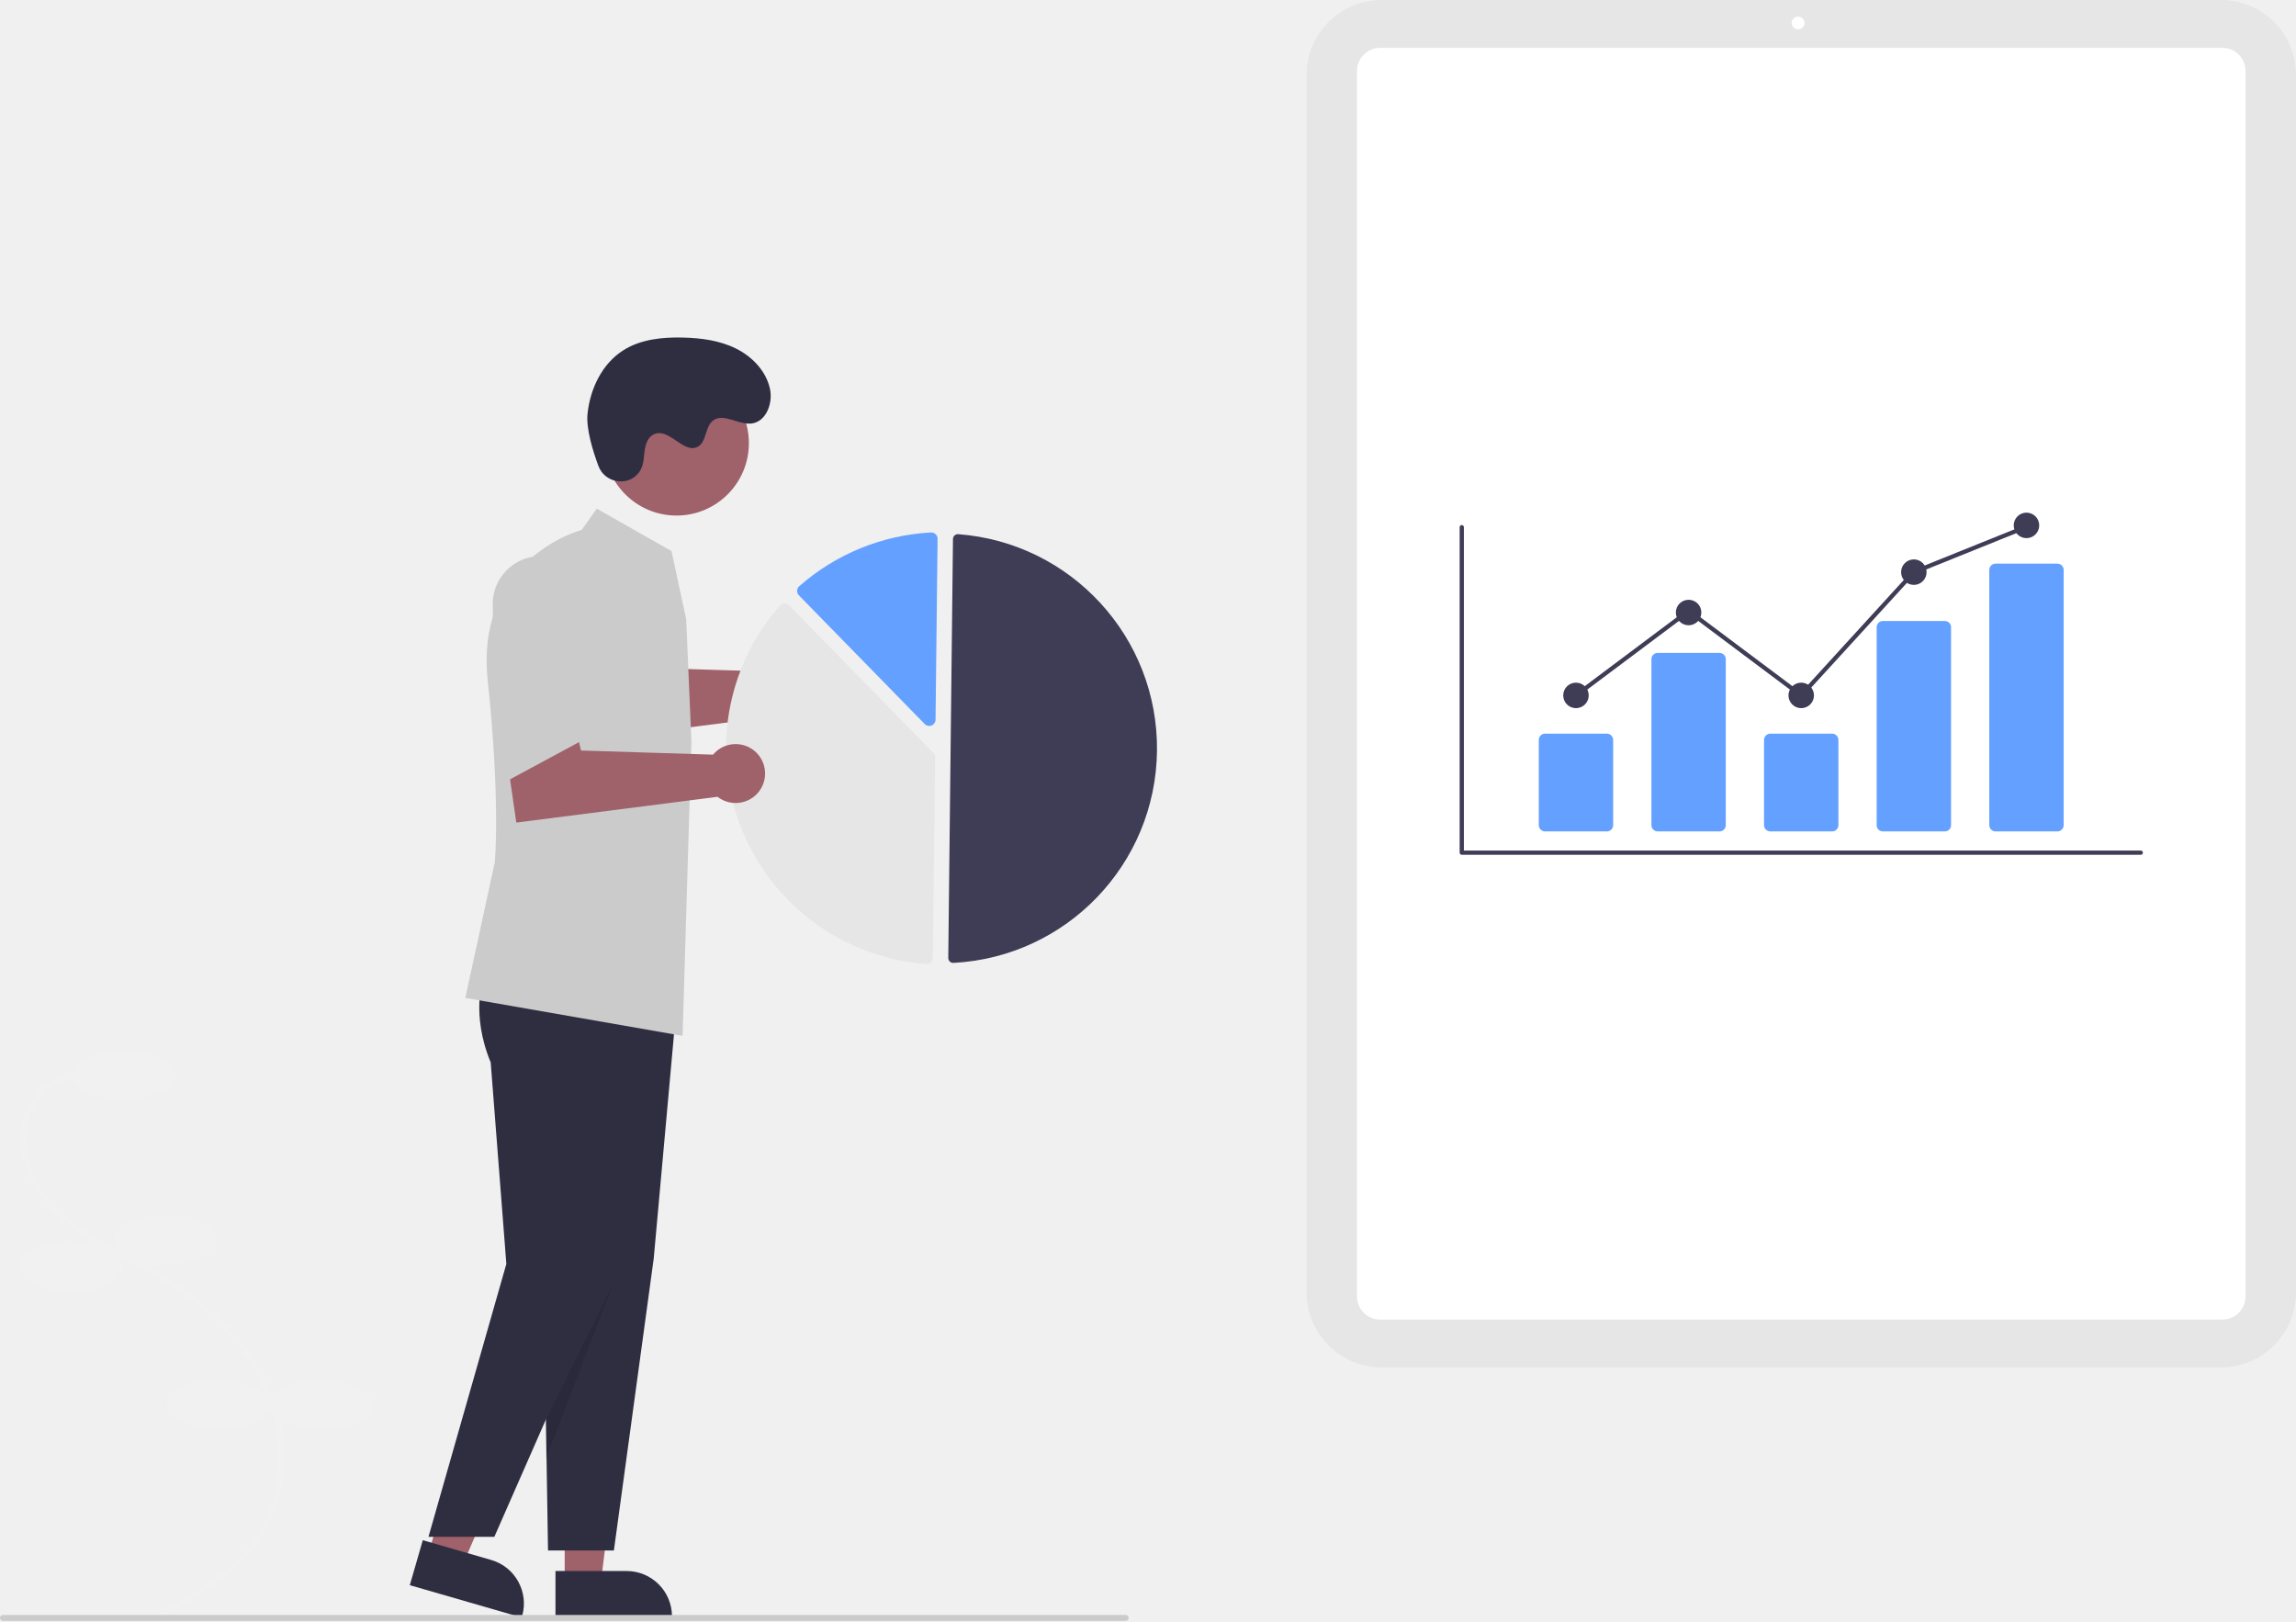
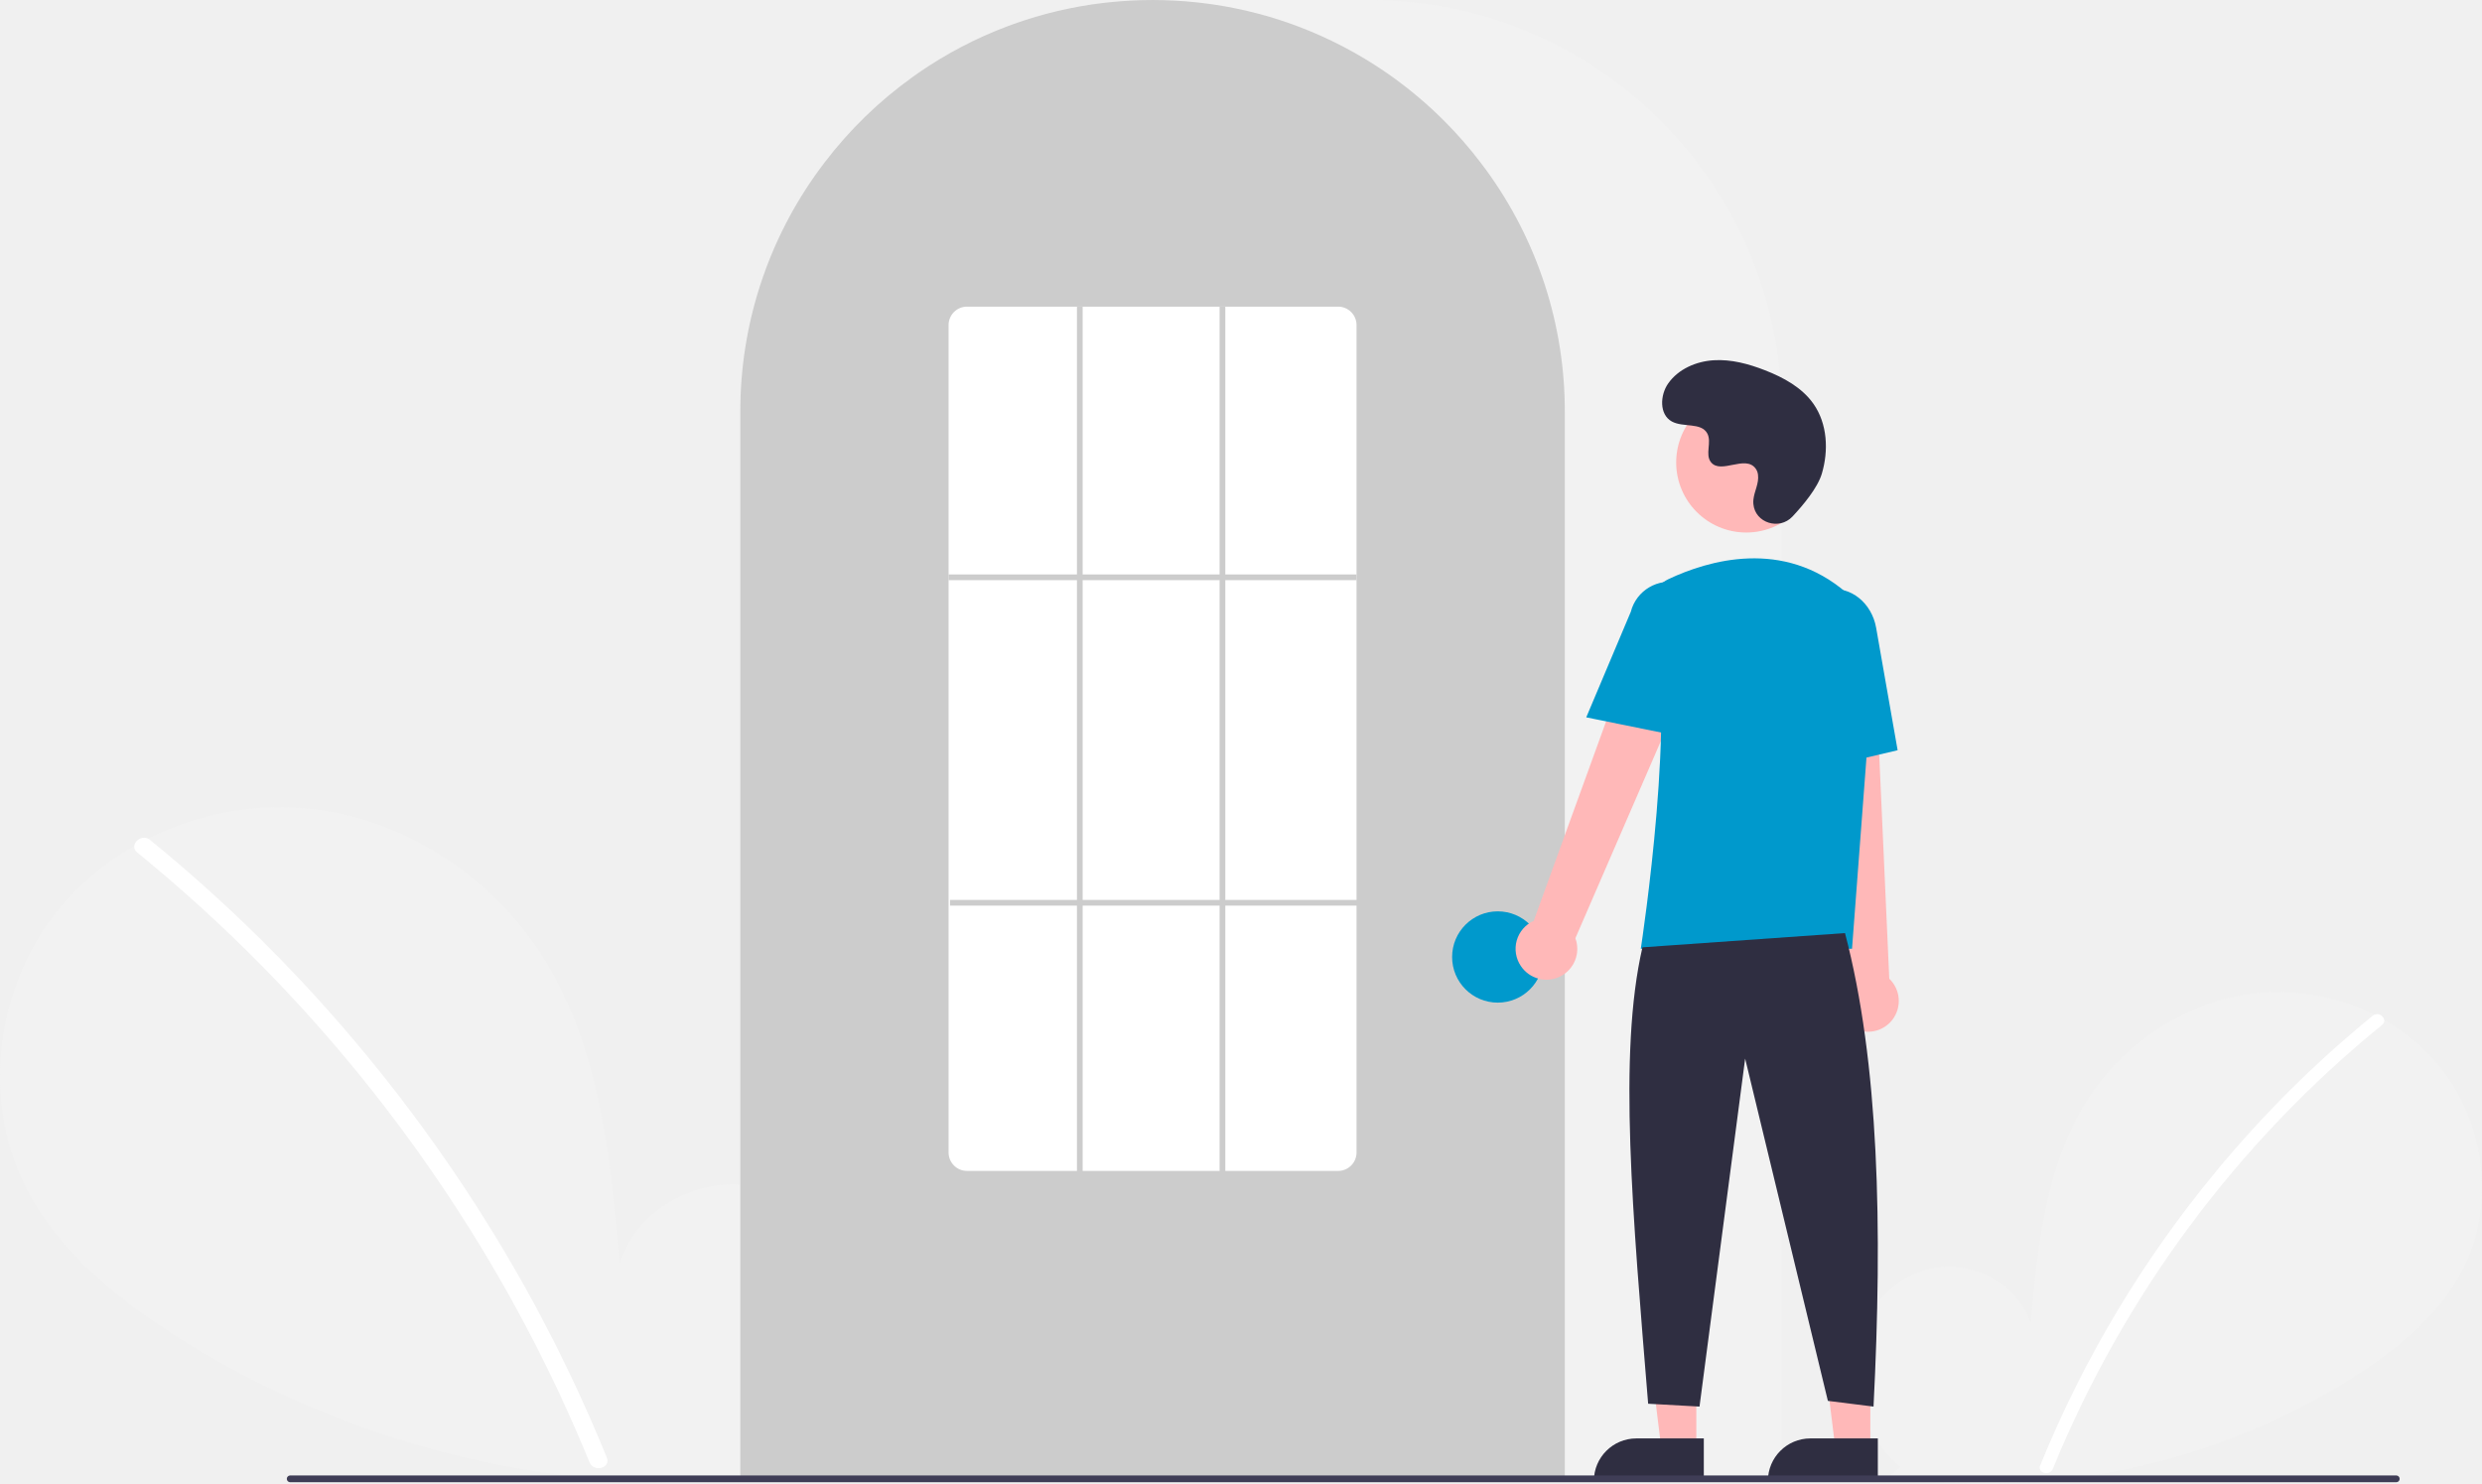
- <svg xmlns="http://www.w3.org/2000/svg" data-name="Layer 1" width="779.135" height="550.241" viewBox="0 0 779.135 550.241">
-   <path d="M262.716,725.12l-.951-1.759c12.753-6.897,28.626-15.481,36.916-29.567,8.172-13.886,8.356-32.743.479-49.211-6.704-14.016-19.018-26.572-35.611-36.313-3.273-1.921-6.709-3.742-10.031-5.503-8.031-4.256-16.336-8.658-23.184-14.903-9.432-8.601-16.568-23.035-11.249-35.891a23.856,23.856,0,0,1,20.677-14.467l.113,1.997a21.861,21.861,0,0,0-18.948,13.248c-4.943,11.947,1.839,25.505,10.754,33.636,6.661,6.074,14.852,10.415,22.773,14.613,3.342,1.771,6.797,3.603,10.108,5.546,16.938,9.943,29.526,22.798,36.403,37.174,8.16,17.061,7.946,36.637-.559,51.089C291.832,709.375,275.688,718.106,262.716,725.12Z" transform="translate(-210.4325 -174.8796)" fill="#f1f1f1" />
-   <ellipse cx="42.004" cy="364.667" rx="17.5" ry="8.5" fill="#f1f1f1" />
-   <ellipse cx="56.004" cy="420.667" rx="17.5" ry="8.5" fill="#f1f1f1" />
-   <ellipse cx="24.004" cy="429.667" rx="17.5" ry="8.5" fill="#f1f1f1" />
-   <ellipse cx="74.004" cy="476.667" rx="17.5" ry="8.5" fill="#f1f1f1" />
-   <ellipse cx="109.004" cy="476.667" rx="17.5" ry="8.5" fill="#f1f1f1" />
-   <path d="M964.104,638.88H679.27a25.493,25.493,0,0,1-25.464-25.464V200.343a25.493,25.493,0,0,1,25.464-25.464H964.104a25.493,25.493,0,0,1,25.464,25.464v413.072A25.493,25.493,0,0,1,964.104,638.88Z" transform="translate(-210.4325 -174.8796)" fill="#e6e6e6" />
-   <path d="M964.605,622.633H678.769a7.858,7.858,0,0,1-7.85-7.85v-415.808a7.858,7.858,0,0,1,7.85-7.85H964.605a7.858,7.858,0,0,1,7.85,7.85v415.808A7.858,7.858,0,0,1,964.605,622.633Z" transform="translate(-210.4325 -174.8796)" fill="#fff" />
-   <circle cx="610.171" cy="7.798" r="2.166" fill="#fff" />
-   <path d="M936.898,464.929H706.476a.721.721,0,0,1-.721-.721V353.767a.721.721,0,0,1,1.442,0v109.72H936.898a.721.721,0,0,1,0,1.442Z" transform="translate(-210.4325 -174.8796)" fill="#3f3d56" />
-   <path d="M755.707,456.997H734.75a2.143,2.143,0,0,1-2.141-2.14V425.966a2.143,2.143,0,0,1,2.141-2.14h20.958a2.143,2.143,0,0,1,2.141,2.14v28.89A2.143,2.143,0,0,1,755.707,456.997Z" transform="translate(-210.4325 -174.8796)" fill="#63a0ff" />
-   <path d="M793.926,456.997H772.969a2.143,2.143,0,0,1-2.141-2.14V398.564a2.143,2.143,0,0,1,2.141-2.14h20.958a2.143,2.143,0,0,1,2.141,2.14v56.293A2.143,2.143,0,0,1,793.926,456.997Z" transform="translate(-210.4325 -174.8796)" fill="#63a0ff" />
-   <path d="M832.145,456.997H811.188a2.143,2.143,0,0,1-2.141-2.14V425.966a2.143,2.143,0,0,1,2.141-2.14H832.145a2.143,2.143,0,0,1,2.141,2.14v28.89A2.143,2.143,0,0,1,832.145,456.997Z" transform="translate(-210.4325 -174.8796)" fill="#63a0ff" />
-   <path d="M870.364,456.997H849.407a2.096,2.096,0,0,1-2.141-2.043V387.65a2.096,2.096,0,0,1,2.141-2.043h20.958a2.096,2.096,0,0,1,2.141,2.043v67.303A2.096,2.096,0,0,1,870.364,456.997Z" transform="translate(-210.4325 -174.8796)" fill="#63a0ff" />
-   <path d="M908.584,456.997H887.626a2.143,2.143,0,0,1-2.141-2.14V368.277a2.143,2.143,0,0,1,2.141-2.14h20.958a2.143,2.143,0,0,1,2.141,2.14v86.58A2.143,2.143,0,0,1,908.584,456.997Z" transform="translate(-210.4325 -174.8796)" fill="#63a0ff" />
-   <circle cx="534.796" cy="235.966" r="4.327" fill="#3f3d56" />
-   <circle cx="573.015" cy="207.843" r="4.327" fill="#3f3d56" />
-   <circle cx="611.234" cy="235.966" r="4.327" fill="#3f3d56" />
-   <circle cx="649.453" cy="194.141" r="4.327" fill="#3f3d56" />
-   <circle cx="687.672" cy="178.277" r="4.327" fill="#3f3d56" />
-   <polygon points="611.325 236.935 573.015 208.241 535.228 236.543 534.363 235.389 573.015 206.438 611.143 234.997 649.031 193.534 649.184 193.472 687.403 178.073 687.942 179.411 649.875 194.749 611.325 236.935" fill="#3f3d56" />
-   <path d="M485.061,399.365a9.975,9.975,0,0,0-7.666,3.584l-44.81-1.401-1.754-7.554-23.189,11.316,3,20.689,68.29-8.744a9.996,9.996,0,1,0,6.129-17.89Z" transform="translate(-210.4325 -174.8796)" fill="#9f616a" />
-   <polygon points="191.627 537.085 203.887 537.085 209.72 489.797 191.625 489.798 191.627 537.085" fill="#9f616a" />
-   <path d="M398.933,707.962l24.144-.001h.001a15.387,15.387,0,0,1,15.386,15.386v.5l-39.531.001Z" transform="translate(-210.4325 -174.8796)" fill="#2f2e41" />
-   <polygon points="145.367 527.336 157.145 530.74 175.877 486.93 158.494 481.907 145.367 527.336" fill="#9f616a" />
-   <path d="M353.906,697.502l23.195,6.702.001 0a15.387,15.387,0,0,1,10.51,19.053l-.139.48-37.977-10.974Z" transform="translate(-210.4325 -174.8796)" fill="#2f2e41" />
-   <path d="M387.004,506.627s-4.361,12.166,2.518,28.766l5.308,68.368,1.571,97.232h22.35l13.526-99.122,8.123-89.878Z" transform="translate(-210.4325 -174.8796)" fill="#2f2e41" />
-   <path d="M374.433,506.627s-4.361,12.166,2.518,28.766l5.308,68.368L355.831,696.365h22.35l41.526-94.493,8.123-89.878Z" transform="translate(-210.4325 -174.8796)" fill="#2f2e41" />
-   <circle cx="229.567" cy="150.377" r="24.561" fill="#9f616a" />
-   <path d="M443.285,385.001l-4.977-23.127-25.344-14.39-5.139,7.195s-36.264,9.53-31.879,51.172,2.386,61.642,2.386,61.642l-10,46s3.078.529,73.729,12.871l3-100Z" transform="translate(-210.4325 -174.8796)" fill="#cbcbcb" />
-   <polygon points="208.266 435.17 185.251 481.659 185.251 494.985 208.266 435.17" opacity="0.1" />
-   <path d="M413.518,333.025c2.342,6.272,11.203,7.141,14.328,1.22a8.055,8.055,0,0,0,.591-1.439c.856-2.844.318-5.976,1.899-8.695a4.59,4.59,0,0,1,1.605-1.658c5.256-3.1,10.43,6.737,15.318,3.985,2.997-1.688,2.356-6.588,5.023-8.76,3.52-2.867,8.604,1.403,13.118.915,5.022-.542,7.398-6.904,6.306-11.836-1.331-6.014-6.037-10.896-11.558-13.627s-11.795-3.556-17.953-3.709c-6.997-.174-14.318.569-20.234,4.308-7.194,4.548-11.248,13.014-12.145,21.478C409.271,320.358,411.605,327.904,413.518,333.025Z" transform="translate(-210.4325 -174.8796)" fill="#2f2e41" />
-   <path d="M533.873,501.612c.036 0.0.072-0.0.109-.002a72.885,72.885,0,0,0,1.631-145.467,1.663,1.663,0,0,0-1.258.436,1.646,1.646,0,0,0-.538,1.205l-1.594,142.145a1.669,1.669,0,0,0,1.65,1.683Z" transform="translate(-210.4325 -174.8796)" fill="#3f3d56" />
-   <path d="M476.712,379.647a2.146,2.146,0,0,1,1.506.643L527.153,430.335a2.123,2.123,0,0,1,.609,1.518l-.763,68.017a2.116,2.116,0,0,1-.691,1.549,2.148,2.148,0,0,1-1.615.561,73.362,73.362,0,0,1-49.612-121.606,2.149,2.149,0,0,1,1.551-.726C476.659,379.647,476.685,379.647,476.712,379.647Z" transform="translate(-210.4325 -174.8796)" fill="#e6e6e6" />
-   <path d="M526.471,355.561a2.155,2.155,0,0,1,1.464.598,2.117,2.117,0,0,1,.657,1.566l-.688,61.369a2.137,2.137,0,0,1-3.664,1.47L481.539,376.895a2.141,2.141,0,0,1,.036-3.028q.039-.038.079-.073A73.516,73.516,0,0,1,526.339,355.564C526.383,355.562,526.427,355.561,526.471,355.561Z" transform="translate(-210.4325 -174.8796)" fill="#63a0ff" />
-   <path d="M460.061,427.365a9.975,9.975,0,0,0-7.666,3.584l-44.81-1.401-1.754-7.554-23.189,11.316,3,20.689,68.29-8.744a9.996,9.996,0,1,0,6.129-17.89Z" transform="translate(-210.4325 -174.8796)" fill="#9f616a" />
-   <path d="M378.864,441.831,377.618,380.198a16.321,16.321,0,1,1,32.639-.33v45.043Z" transform="translate(-210.4325 -174.8796)" fill="#cbcbcb" />
-   <path d="M592.433,724.88h-381a1,1,0,1,1,0-2h381a1,1,0,0,1,0,2Z" transform="translate(-210.4325 -174.8796)" fill="#cbcbcb" />
+ <svg xmlns="http://www.w3.org/2000/svg" data-name="Layer 1" width="870" height="520.139" viewBox="0 0 870 520.139">
+   <path d="M831.092,704.187c-11.138-9.412-17.904-24.28-16.13-38.754s12.764-27.78,27.018-30.854,30.504,5.435,34.834,19.359c2.383-26.846,5.129-54.818,19.402-77.68,12.924-20.701,35.309-35.514,59.569-38.164s49.803,7.359,64.933,26.507,18.835,46.985,8.238,68.969c-7.806,16.195-22.188,28.247-37.257,38.052a240.452,240.452,0,0,1-164.454,35.977Z" transform="translate(-165 -189.9307)" fill="#f2f2f2" />
+   <path d="M996.728,546.01a393.414,393.414,0,0,0-54.826,54.442,394.561,394.561,0,0,0-61.752,103.194c-1.112,2.725,3.313,3.911,4.412,1.216A392.342,392.342,0,0,1,999.963,549.245c2.284-1.86-.97-5.08-3.236-3.236Z" transform="translate(-165 -189.9307)" fill="#fff" />
+   <path d="M445.067,701.63c15.299-12.927,24.591-33.348,22.154-53.228s-17.531-38.156-37.11-42.377-41.897,7.464-47.844,26.59c-3.273-36.873-7.044-75.292-26.648-106.693-17.751-28.433-48.497-48.778-81.818-52.418s-68.404,10.107-89.185,36.407-25.869,64.535-11.315,94.729c10.722,22.243,30.475,38.797,51.172,52.264,66.03,42.965,147.939,60.884,225.877,49.415" transform="translate(-165 -189.9307)" fill="#f2f2f2" />
+   <path d="M217.567,484.373a540.355,540.355,0,0,1,75.304,74.777A548.076,548.076,0,0,1,352.257,647.04a545.835,545.835,0,0,1,25.43,53.846c1.527,3.743-4.55,5.372-6.06,1.671a536.36,536.36,0,0,0-49.009-92.727A539.734,539.734,0,0,0,256.889,528.632a538.441,538.441,0,0,0-43.766-39.815c-3.138-2.555,1.332-6.978,4.444-4.444Z" transform="translate(-165 -189.9307)" fill="#fff" />
+   <path d="M789.5,708.931h-365v-374.5c0-79.678,64.822-144.5,144.5-144.5h76c79.677,0,144.5,64.822,144.5,144.5Z" transform="translate(-165 -189.9307)" fill="#f2f2f2" />
+   <path d="M713.5,708.931h-289v-374.5a143.382,143.382,0,0,1,27.596-84.944c.664-.905,1.326-1.798,2.009-2.681a144.466,144.466,0,0,1,30.754-29.851c.66-.48,1.322-.952,1.994-1.423a144.16,144.16,0,0,1,31.472-16.459c.661-.25,1.334-.501,2.007-.742a144.02,144.02,0,0,1,31.108-7.336c.658-.09,1.333-.16,2.008-.23a146.288,146.288,0,0,1,31.105,0c.673.07,1.349.141,2.014.231a143.995,143.995,0,0,1,31.1,7.335c.673.241,1.346.492,2.009.743a143.799,143.799,0,0,1,31.106,16.216c.672.461,1.344.933,2.006,1.405a145.987,145.987,0,0,1,18.384,15.564,144.305,144.305,0,0,1,12.724,14.551c.681.88,1.343,1.773,2.005,2.677A143.382,143.382,0,0,1,713.5,334.431Z" transform="translate(-165 -189.9307)" fill="#ccc" />
+   <circle cx="525" cy="335.5" r="16" fill="#0099cc" />
+   <polygon points="594.599 507.783 582.339 507.783 576.506 460.495 594.601 460.496 594.599 507.783" fill="#ffb8b8" />
+   <path d="M573.582,504.28h23.644a0,0,0,0,1,0,0v14.887a0,0,0,0,1,0,0H558.695a0,0,0,0,1,0,0v0a14.887,14.887,0,0,1,14.887-14.887Z" fill="#2f2e41" />
+   <polygon points="655.599 507.783 643.339 507.783 637.506 460.495 655.601 460.496 655.599 507.783" fill="#ffb8b8" />
+   <path d="M634.582,504.28h23.644a0,0,0,0,1,0,0v14.887a0,0,0,0,1,0,0H619.695a0,0,0,0,1,0,0v0a14.887,14.887,0,0,1,14.887-14.887Z" fill="#2f2e41" />
+   <path d="M698.098,528.6a10.743,10.743,0,0,1,4.511-15.843l41.676-114.867L764.791,409.082,717.206,518.853a10.801,10.801,0,0,1-19.109,9.748Z" transform="translate(-165 -189.9307)" fill="#ffb8b8" />
+   <path d="M814.336,550.184a10.743,10.743,0,0,1-2.893-16.217L798.533,412.458l23.338,1.066L827.236,533.045a10.801,10.801,0,0,1-12.9,17.139Z" transform="translate(-165 -189.9307)" fill="#ffb8b8" />
+   <circle cx="612.106" cy="162.123" r="24.561" fill="#ffb8b8" />
+   <path d="M814.18,522.549H740.133l.089-.576c.133-.861,13.197-86.439,3.562-114.436a11.813,11.813,0,0,1,6.069-14.584h0c13.772-6.485,40.208-14.471,62.52,4.909a28.234,28.234,0,0,1,9.459,23.396Z" transform="translate(-165 -189.9307)" fill="#0099cc" />
+   <path d="M754.354,448.181,721.018,441.418l15.626-37.03a13.997,13.997,0,0,1,27.106,6.998Z" transform="translate(-165 -189.9307)" fill="#0099cc" />
+   <path d="M797.05,460.739l-2.004-45.941c-1.52-8.636,3.424-16.8,11.027-18.135,7.605-1.33,15.032,4.66,16.558,13.36l7.533,42.928Z" transform="translate(-165 -189.9307)" fill="#0099cc" />
+   <path d="M811.716,517.049c11.915,45.377,13.214,103.069,10,166l-16-2-29-120-16,122-18-1c-5.377-66.03-10.613-122.715-2-160Z" transform="translate(-165 -189.9307)" fill="#2f2e41" />
+   <path d="M793.289,371.035c-4.582,4.881-13.091,2.261-13.688-4.407a8.055,8.055,0,0,1,.01-1.556c.308-2.954,2.015-5.635,1.606-8.754a4.59,4.59,0,0,0-.84-2.149c-3.651-4.889-12.222,2.187-15.668-2.239-2.113-2.714.371-6.987-1.251-10.021-2.14-4.004-8.479-2.029-12.454-4.221-4.423-2.439-4.158-9.225-1.247-13.353,3.551-5.034,9.776-7.72,15.923-8.107s12.253,1.275,17.992,3.511c6.521,2.541,12.988,6.054,17.001,11.788,4.88,6.973,5.35,16.348,2.909,24.502C802.098,360.99,797.031,367.049,793.289,371.035Z" transform="translate(-165 -189.9307)" fill="#2f2e41" />
+   <path d="M1004.982,709.574h-738.294a1.191,1.191,0,0,1,0-2.381h738.294a1.191,1.191,0,0,1,0,2.381Z" transform="translate(-165 -189.9307)" fill="#3f3d56" />
+   <path d="M634,600.431H504a6.465,6.465,0,0,1-6.5-6.415V303.846a6.465,6.465,0,0,1,6.5-6.415H634a6.465,6.465,0,0,1,6.5,6.415V594.015A6.465,6.465,0,0,1,634,600.431Z" transform="translate(-165 -189.9307)" fill="#fff" />
+   <rect x="332.5" y="201.39" width="143" height="2" fill="#ccc" />
+   <rect x="333" y="315.5" width="143" height="2" fill="#ccc" />
+   <rect x="377.5" y="107.5" width="2" height="304" fill="#ccc" />
+   <rect x="427.5" y="107.5" width="2" height="304" fill="#ccc" />
</svg>
